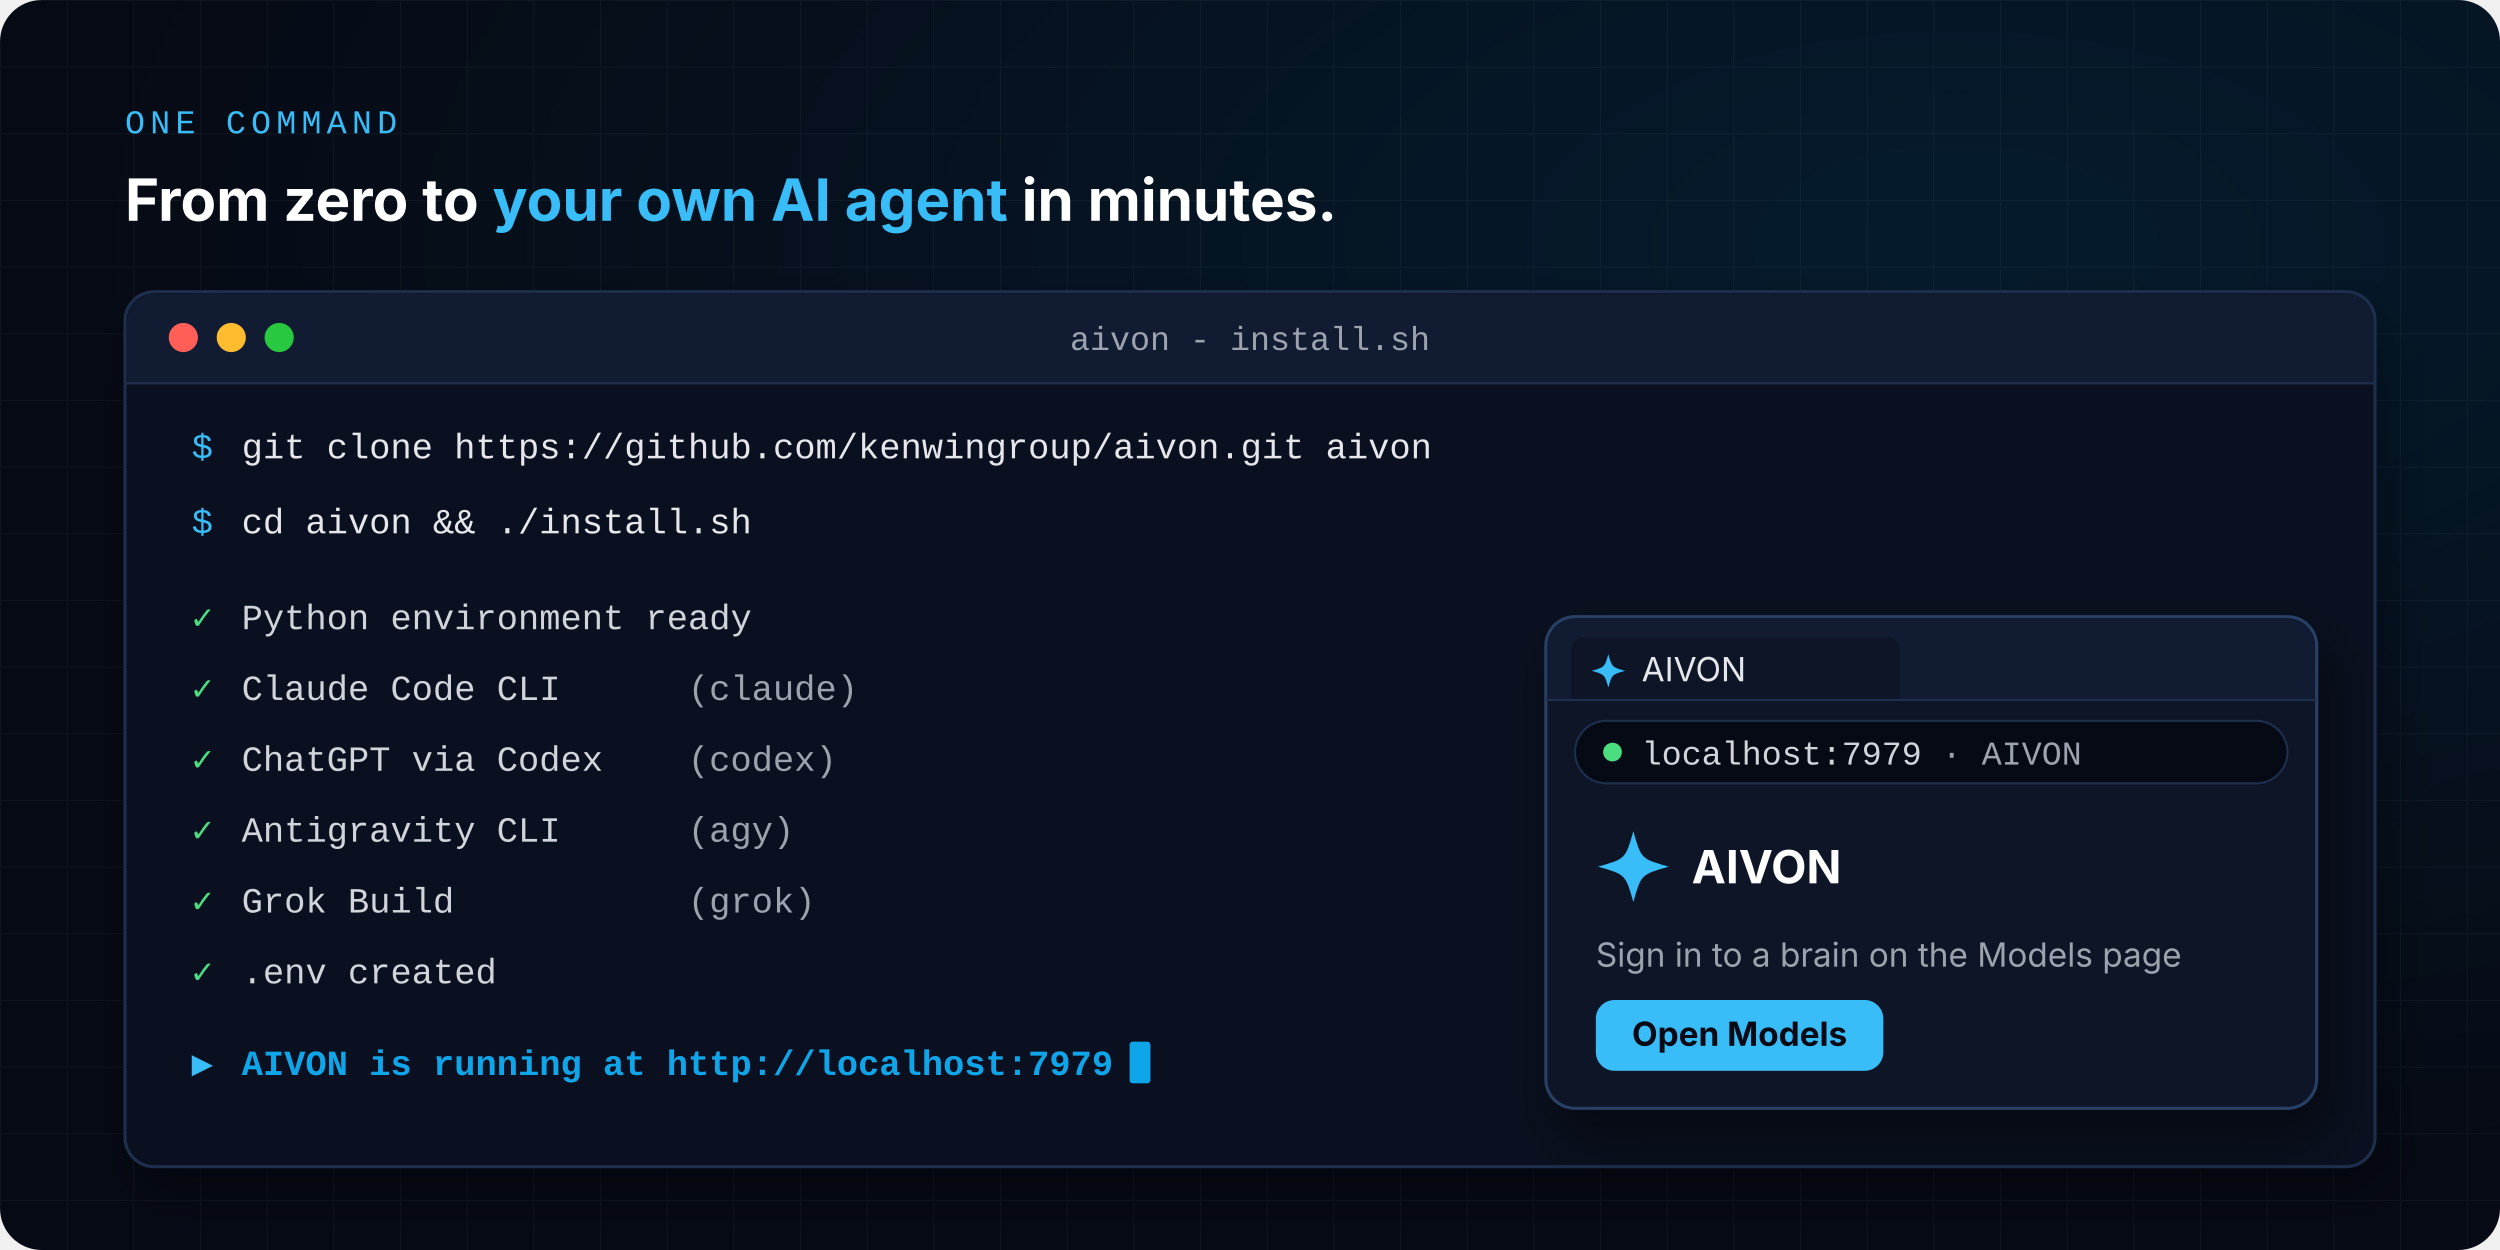
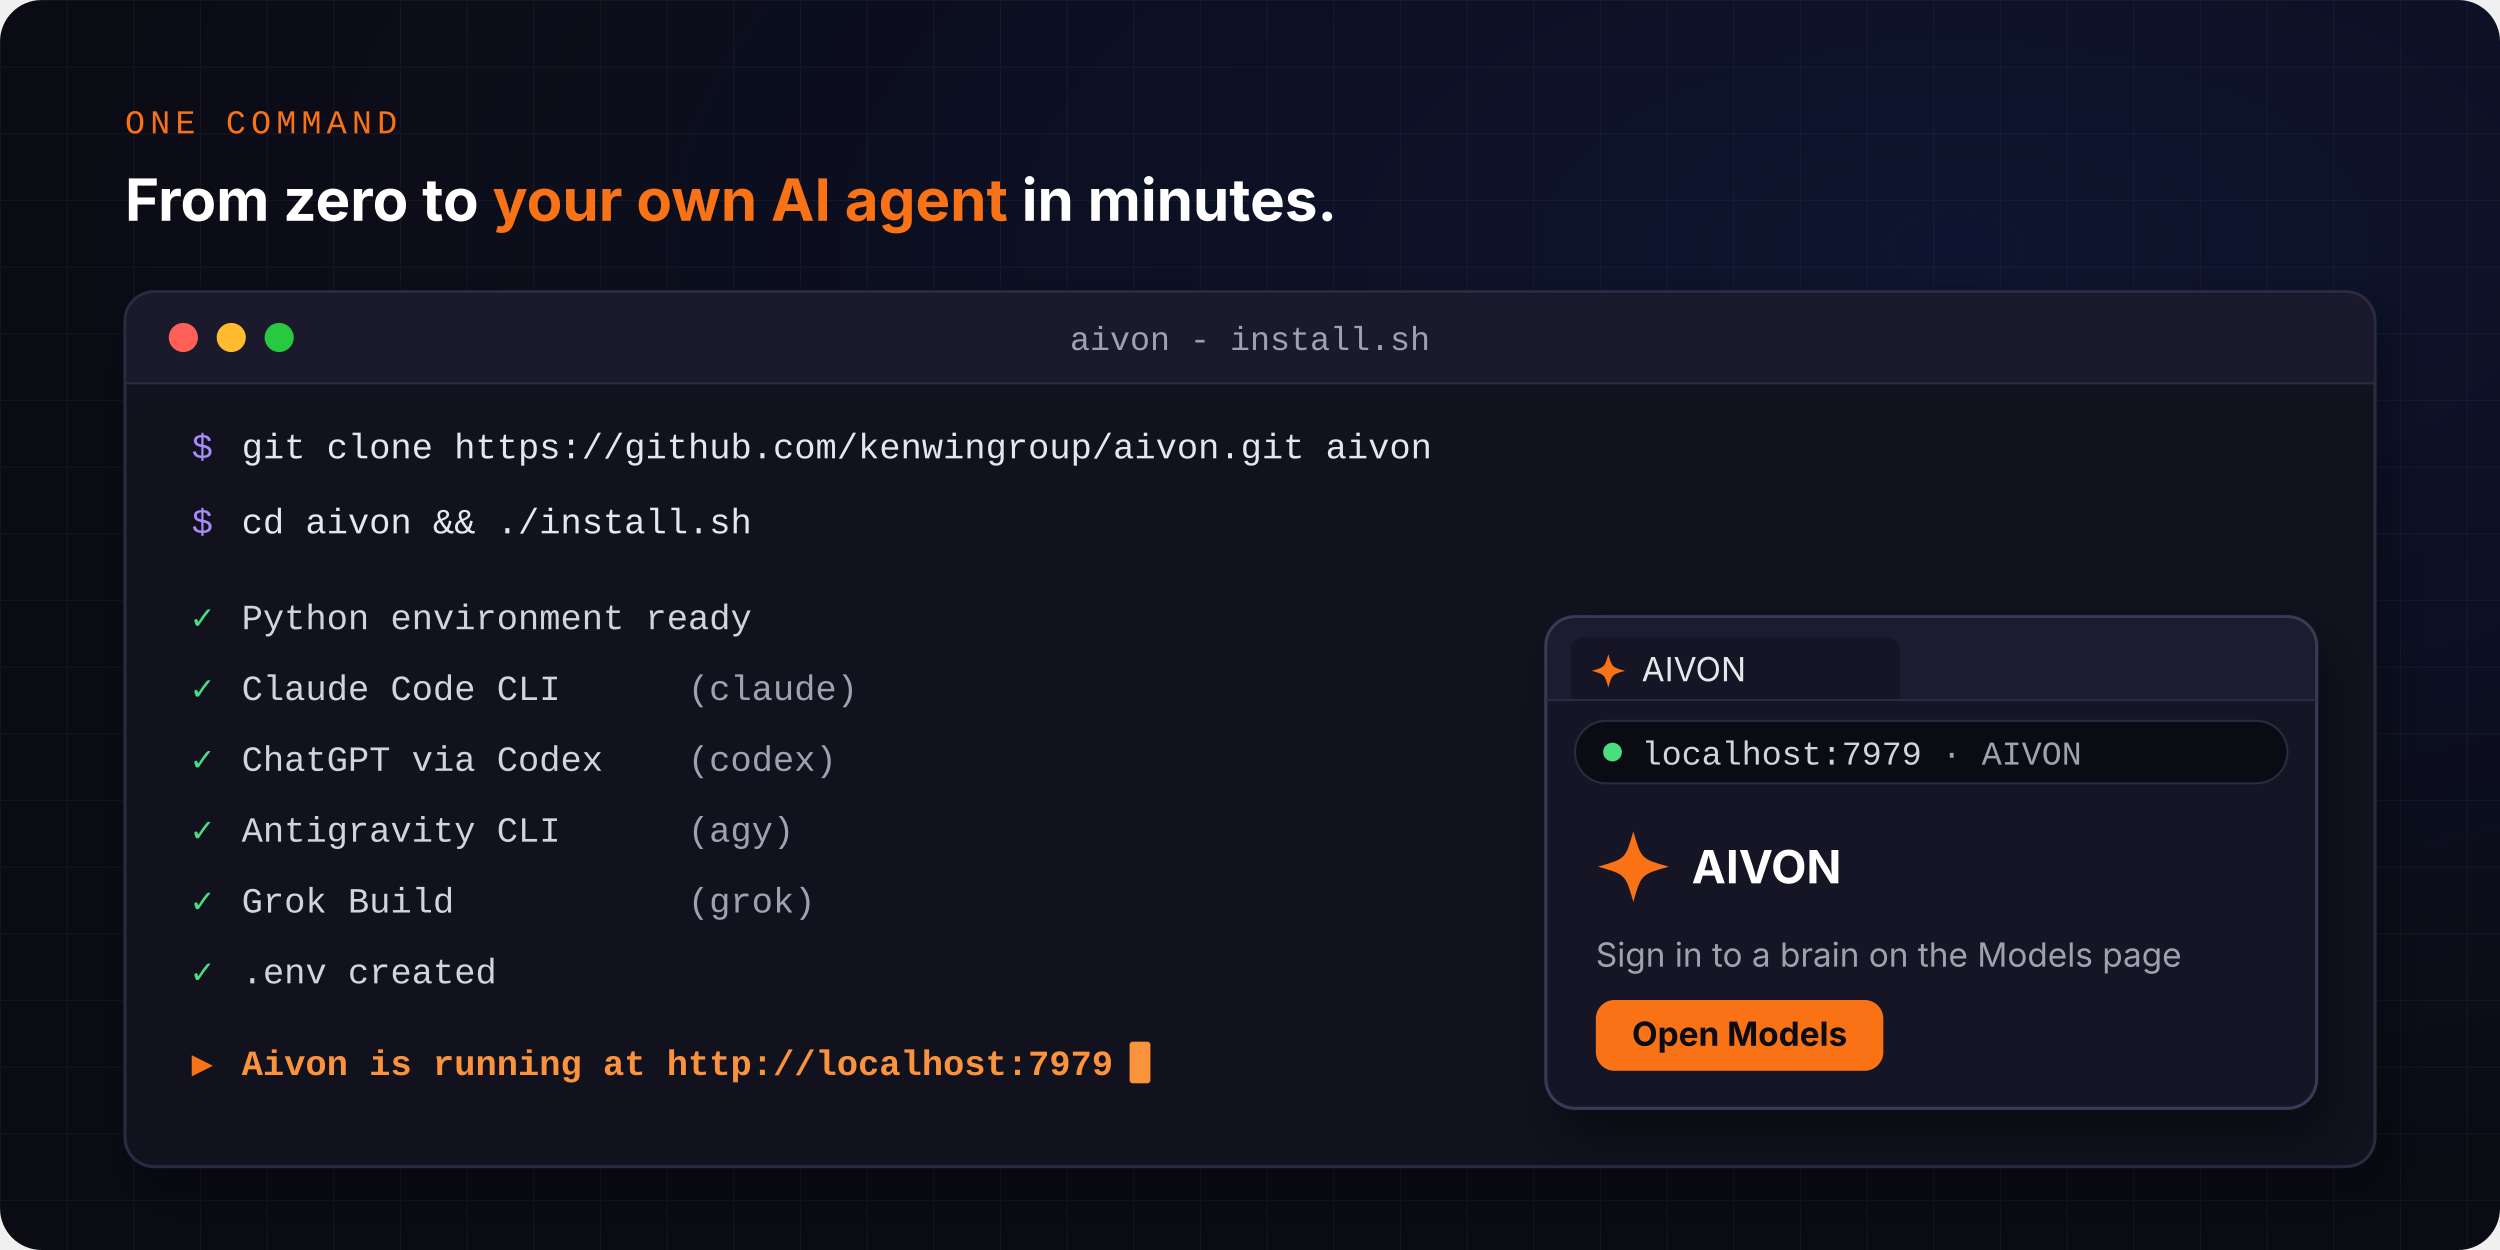
<svg xmlns="http://www.w3.org/2000/svg" viewBox="0 0 1200 600" role="img" aria-labelledby="t d">
  <defs>
    <radialGradient id="gl" cx="0.78" cy="0.2" r="0.75">
-       <stop offset="0" stop-color="#0284c7" stop-opacity=".14" />
-       <stop offset="1" stop-color="#0284c7" stop-opacity="0" />
+       <stop offset="0" stop-color="#1d4ed8" stop-opacity=".14" />
+       <stop offset="1" stop-color="#1d4ed8" stop-opacity="0" />
    </radialGradient>
    <pattern id="gr" width="32" height="32" patternUnits="userSpaceOnUse">
      <path d="M32 0H0V32" fill="none" stroke="#ffffff" stroke-opacity=".04" />
    </pattern>
    <clipPath id="tc">
      <rect x="62" y="186" width="1076" height="372" rx="12" />
    </clipPath>
    <filter id="sh" x="-20%" y="-20%" width="140%" height="140%">
      <feGaussianBlur stdDeviation="12" />
    </filter>
  </defs>
  <style>
@keyframes cl0{0%,1.15%{opacity:0}1.23%,100%{opacity:1}}
.cl0{animation:cl0 13.0s linear infinite}
@keyframes cv0{0%,3.85%{transform:translateX(0px);animation-timing-function:steps(59,end)}17.69%,100%{transform:translateX(601.8px)}}
.cv0{transform:translateX(601.8px);animation:cv0 13.0s linear infinite}
@keyframes cu0{0%,1.15%{opacity:0}1.23%,19.62%{opacity:1}19.69%,100%{opacity:0}}
.cu0{opacity:0;animation:cu0 13.0s linear infinite}
@keyframes cl1{0%,19.62%{opacity:0}19.69%,100%{opacity:1}}
.cl1{animation:cl1 13.0s linear infinite}
@keyframes cv1{0%,22.31%{transform:translateX(0px);animation-timing-function:steps(24,end)}28.46%,100%{transform:translateX(244.8px)}}
.cv1{transform:translateX(244.8px);animation:cv1 13.0s linear infinite}
@keyframes cu1{0%,19.62%{opacity:0}19.69%,30.38%{opacity:1}30.46%,100%{opacity:0}}
.cu1{opacity:0;animation:cu1 13.0s linear infinite}
@keyframes ol0{0%,33.08%{opacity:0}34.00%,100%{opacity:1}}
.ol0{animation:ol0 13.0s ease-out infinite}
@keyframes ol1{0%,36.54%{opacity:0}37.46%,100%{opacity:1}}
.ol1{animation:ol1 13.0s ease-out infinite}
@keyframes ol2{0%,40.00%{opacity:0}40.92%,100%{opacity:1}}
.ol2{animation:ol2 13.0s ease-out infinite}
@keyframes ol3{0%,43.46%{opacity:0}44.38%,100%{opacity:1}}
.ol3{animation:ol3 13.0s ease-out infinite}
@keyframes ol4{0%,46.92%{opacity:0}47.85%,100%{opacity:1}}
.ol4{animation:ol4 13.0s ease-out infinite}
@keyframes ol5{0%,50.38%{opacity:0}51.31%,100%{opacity:1}}
.ol5{animation:ol5 13.0s ease-out infinite}
@keyframes ol6{0%,54.62%{opacity:0}55.54%,100%{opacity:1}}
.ol6{animation:ol6 13.0s ease-out infinite}
@keyframes br{0%,59.23%{opacity:0;transform:translateY(48px)}65.00%,100%{opacity:1;transform:translateY(0px)}}
.br{animation:br 13.0s cubic-bezier(.2,.8,.2,1) infinite}
@keyframes sc{0%,90.00%{opacity:1}94.62%,100%{opacity:0}}
.sc{animation:sc 13.0s ease-in-out infinite}
@keyframes blink{0%,49.9%{opacity:1}50%,100%{opacity:0}}
.blink{animation:blink 1.1s steps(1,end) infinite}
@media (prefers-reduced-motion: reduce){*{animation:none !important}}
</style>
-   <rect width="1200" height="600" rx="20" fill="#060a14" />
+   <rect width="1200" height="600" rx="20" fill="#0b0b14" />
  <rect width="1200" height="600" rx="20" fill="url(#gr)" />
  <rect width="1200" height="600" rx="20" fill="url(#gl)" />
-   <text x="60" y="64" fill="#38bdf8" font-size="16" letter-spacing="2.5" font-family="ui-monospace, 'SFMono-Regular', Consolas, 'Courier New', monospace">ONE COMMAND</text>
-   <text x="60" y="106" fill="#ffffff" font-size="28" font-weight="700" font-family="Inter, 'Segoe UI', system-ui, -apple-system, Arial, sans-serif">From zero to <tspan fill="#38bdf8">your own AI agent</tspan> in minutes.</text>
+   <text x="60" y="64" fill="#f97316" font-size="16" letter-spacing="2.5" font-family="ui-monospace, 'SFMono-Regular', Consolas, 'Courier New', monospace">ONE COMMAND</text>
+   <text x="60" y="106" fill="#ffffff" font-size="28" font-weight="700" font-family="Inter, 'Segoe UI', system-ui, -apple-system, Arial, sans-serif">From zero to <tspan fill="#f97316">your own AI agent</tspan> in minutes.</text>
  <rect x="66" y="152" width="1080" height="420" rx="14" fill="#000" opacity=".35" filter="url(#sh)" />
-   <rect x="60" y="140" width="1080" height="420" rx="14" fill="#0a101f" stroke="#1e2f4d" stroke-width="1.5" />
-   <path d="M61,184 V154 a13,13 0 0 1 13,-13 H1126 a13,13 0 0 1 13,13 V184 Z" fill="#111c33" />
-   <line x1="60" y1="184" x2="1140" y2="184" stroke="#1e2f4d" />
+   <rect x="60" y="140" width="1080" height="420" rx="14" fill="#12121f" stroke="#2a2a40" stroke-width="1.5" />
+   <path d="M61,184 V154 a13,13 0 0 1 13,-13 H1126 a13,13 0 0 1 13,13 V184 Z" fill="#1a1a2c" />
+   <line x1="60" y1="184" x2="1140" y2="184" stroke="#2a2a40" />
  <circle cx="88" cy="162" r="7" fill="#ff5f57" />
  <circle cx="111" cy="162" r="7" fill="#febc2e" />
  <circle cx="134" cy="162" r="7" fill="#28c840" />
  <text x="600" y="168" fill="#9ca3af" font-size="16" text-anchor="middle" font-family="ui-monospace, 'SFMono-Regular', Consolas, 'Courier New', monospace">aivon - install.sh</text>
  <g class="sc">
    <g clip-path="url(#tc)" font-size="17" font-family="ui-monospace, 'SFMono-Regular', Consolas, 'Courier New', monospace">
      <g class="cl0">
-         <text x="92" y="220" fill="#38bdf8">$</text>
+         <text x="92" y="220" fill="#a78bfa">$</text>
        <text x="116" y="220" fill="#e5e7eb" textLength="601.8" lengthAdjust="spacing">git clone https://github.com/kenwingroup/aivon.git aivon</text>
        <g class="cv0">
-           <rect x="116" y="200" width="617.8" height="28" fill="#0a101f" />
+           <rect x="116" y="200" width="617.8" height="28" fill="#12121f" />
          <rect class="cu0" x="117" y="204" width="10" height="20" rx="1.5" fill="#e5e7eb" />
        </g>
      </g>
      <g class="cl1">
-         <text x="92" y="256" fill="#38bdf8">$</text>
+         <text x="92" y="256" fill="#a78bfa">$</text>
        <text x="116" y="256" fill="#e5e7eb" textLength="244.8" lengthAdjust="spacing">cd aivon &amp;&amp; ./install.sh</text>
        <g class="cv1">
-           <rect x="116" y="236" width="260.8" height="28" fill="#0a101f" />
+           <rect x="116" y="236" width="260.8" height="28" fill="#12121f" />
          <rect class="cu1" x="117" y="240" width="10" height="20" rx="1.5" fill="#e5e7eb" />
        </g>
      </g>
      <g class="ol0">
        <text x="92" y="302" fill="#4ade80" font-weight="700">✓</text>
        <text x="116" y="302" fill="#d1d5db">Python environment ready</text>
      </g>
      <g class="ol1">
        <text x="92" y="336" fill="#4ade80" font-weight="700">✓</text>
        <text x="116" y="336" fill="#d1d5db">Claude Code CLI</text>
        <text x="330.2" y="336" fill="#9ca3af">(claude)</text>
      </g>
      <g class="ol2">
        <text x="92" y="370" fill="#4ade80" font-weight="700">✓</text>
        <text x="116" y="370" fill="#d1d5db">ChatGPT via Codex</text>
        <text x="330.2" y="370" fill="#9ca3af">(codex)</text>
      </g>
      <g class="ol3">
        <text x="92" y="404" fill="#4ade80" font-weight="700">✓</text>
        <text x="116" y="404" fill="#d1d5db">Antigravity CLI</text>
        <text x="330.2" y="404" fill="#9ca3af">(agy)</text>
      </g>
      <g class="ol4">
        <text x="92" y="438" fill="#4ade80" font-weight="700">✓</text>
        <text x="116" y="438" fill="#d1d5db">Grok Build</text>
        <text x="330.2" y="438" fill="#9ca3af">(grok)</text>
      </g>
      <g class="ol5">
        <text x="92" y="472" fill="#4ade80" font-weight="700">✓</text>
        <text x="116" y="472" fill="#d1d5db">.env created</text>
      </g>
      <g class="ol6">
-         <text x="92" y="516" fill="#38bdf8">▶</text>
-         <text x="116" y="516" fill="#0ea5e9" font-weight="700" textLength="418.2" lengthAdjust="spacing">AIVON is running at http://localhost:7979</text>
-         <rect class="blink" x="542.2" y="500" width="10" height="20" rx="1.5" fill="#0ea5e9" />
+         <text x="92" y="516" fill="#f97316">▶</text>
+         <text x="116" y="516" fill="#fb923c" font-weight="700" textLength="418.2" lengthAdjust="spacing">Aivon is running at http://localhost:7979</text>
+         <rect class="blink" x="542.2" y="500" width="10" height="20" rx="1.5" fill="#fb923c" />
      </g>
    </g>
    <g class="br">
      <rect x="748" y="310" width="370" height="236" rx="14" fill="#000" opacity=".45" filter="url(#sh)" />
-       <rect x="742" y="296" width="370" height="236" rx="14" fill="#0d1527" stroke="#284066" stroke-width="1.5" />
-       <path d="M743,336 V310 a13,13 0 0 1 13,-13 H1098 a13,13 0 0 1 13,13 V336 Z" fill="#111c33" />
-       <path d="M754,336 V312 a6,6 0 0 1 6,-6 H906 a6,6 0 0 1 6,6 V336 Z" fill="#0d1527" />
-       <path d="M772,314 C773.76,320.24 773.76,320.24 780,322 C773.76,323.76 773.76,323.76 772,330 C770.24,323.76 770.24,323.76 764,322 C770.24,320.24 770.24,320.24 772,314Z" fill="#38bdf8" />
+       <rect x="742" y="296" width="370" height="236" rx="14" fill="#151525" stroke="#3a3a58" stroke-width="1.5" />
+       <path d="M743,336 V310 a13,13 0 0 1 13,-13 H1098 a13,13 0 0 1 13,13 V336 Z" fill="#1c1c30" />
+       <path d="M754,336 V312 a6,6 0 0 1 6,-6 H906 a6,6 0 0 1 6,6 V336 Z" fill="#151525" />
+       <path d="M772,314 C773.76,320.24 773.76,320.24 780,322 C773.76,323.76 773.76,323.76 772,330 C770.24,323.76 770.24,323.76 764,322 C770.24,320.24 770.24,320.24 772,314Z" fill="#f97316" />
      <text x="788" y="327" fill="#e5e7eb" font-size="16" font-family="Inter, 'Segoe UI', system-ui, -apple-system, Arial, sans-serif">AIVON</text>
-       <line x1="742" y1="336" x2="1112" y2="336" stroke="#1e2f4d" />
-       <rect x="756" y="346" width="342" height="30" rx="15" fill="#060a14" stroke="#1e2f4d" />
+       <line x1="742" y1="336" x2="1112" y2="336" stroke="#2a2a40" />
+       <rect x="756" y="346" width="342" height="30" rx="15" fill="#0b0b14" stroke="#2a2a40" />
      <circle cx="774" cy="361" r="4.5" fill="#4ade80" />
      <text x="788" y="367" fill="#d1d5db" font-size="16" font-family="ui-monospace, 'SFMono-Regular', Consolas, 'Courier New', monospace">localhost:7979 <tspan fill="#9ca3af">· AIVON</tspan>
      </text>
-       <path d="M784,399 C787.74,412.26 787.74,412.26 801,416 C787.74,419.74 787.74,419.74 784,433 C780.26,419.74 780.26,419.74 767,416 C780.26,412.26 780.26,412.26 784,399Z" fill="#38bdf8" />
+       <path d="M784,399 C787.74,412.26 787.74,412.26 801,416 C787.74,419.74 787.74,419.74 784,433 C780.26,419.74 780.26,419.74 767,416 C780.26,412.26 780.26,412.26 784,399Z" fill="#f97316" />
      <text x="812" y="424" fill="#ffffff" font-size="22" font-weight="700" font-family="Inter, 'Segoe UI', system-ui, -apple-system, Arial, sans-serif">AIVON</text>
      <text x="766" y="464" fill="#9ca3af" font-size="16" font-family="Inter, 'Segoe UI', system-ui, -apple-system, Arial, sans-serif">Sign in to a brain on the Models page</text>
-       <rect x="766" y="480" width="138" height="34" rx="9" fill="#38bdf8" />
-       <text x="835" y="502" fill="#060a14" font-size="16" font-weight="700" text-anchor="middle" font-family="Inter, 'Segoe UI', system-ui, -apple-system, Arial, sans-serif">Open Models</text>
+       <rect x="766" y="480" width="138" height="34" rx="9" fill="#f97316" />
+       <text x="835" y="502" fill="#0b0b14" font-size="16" font-weight="700" text-anchor="middle" font-family="Inter, 'Segoe UI', system-ui, -apple-system, Arial, sans-serif">Open Models</text>
    </g>
  </g>
</svg>
